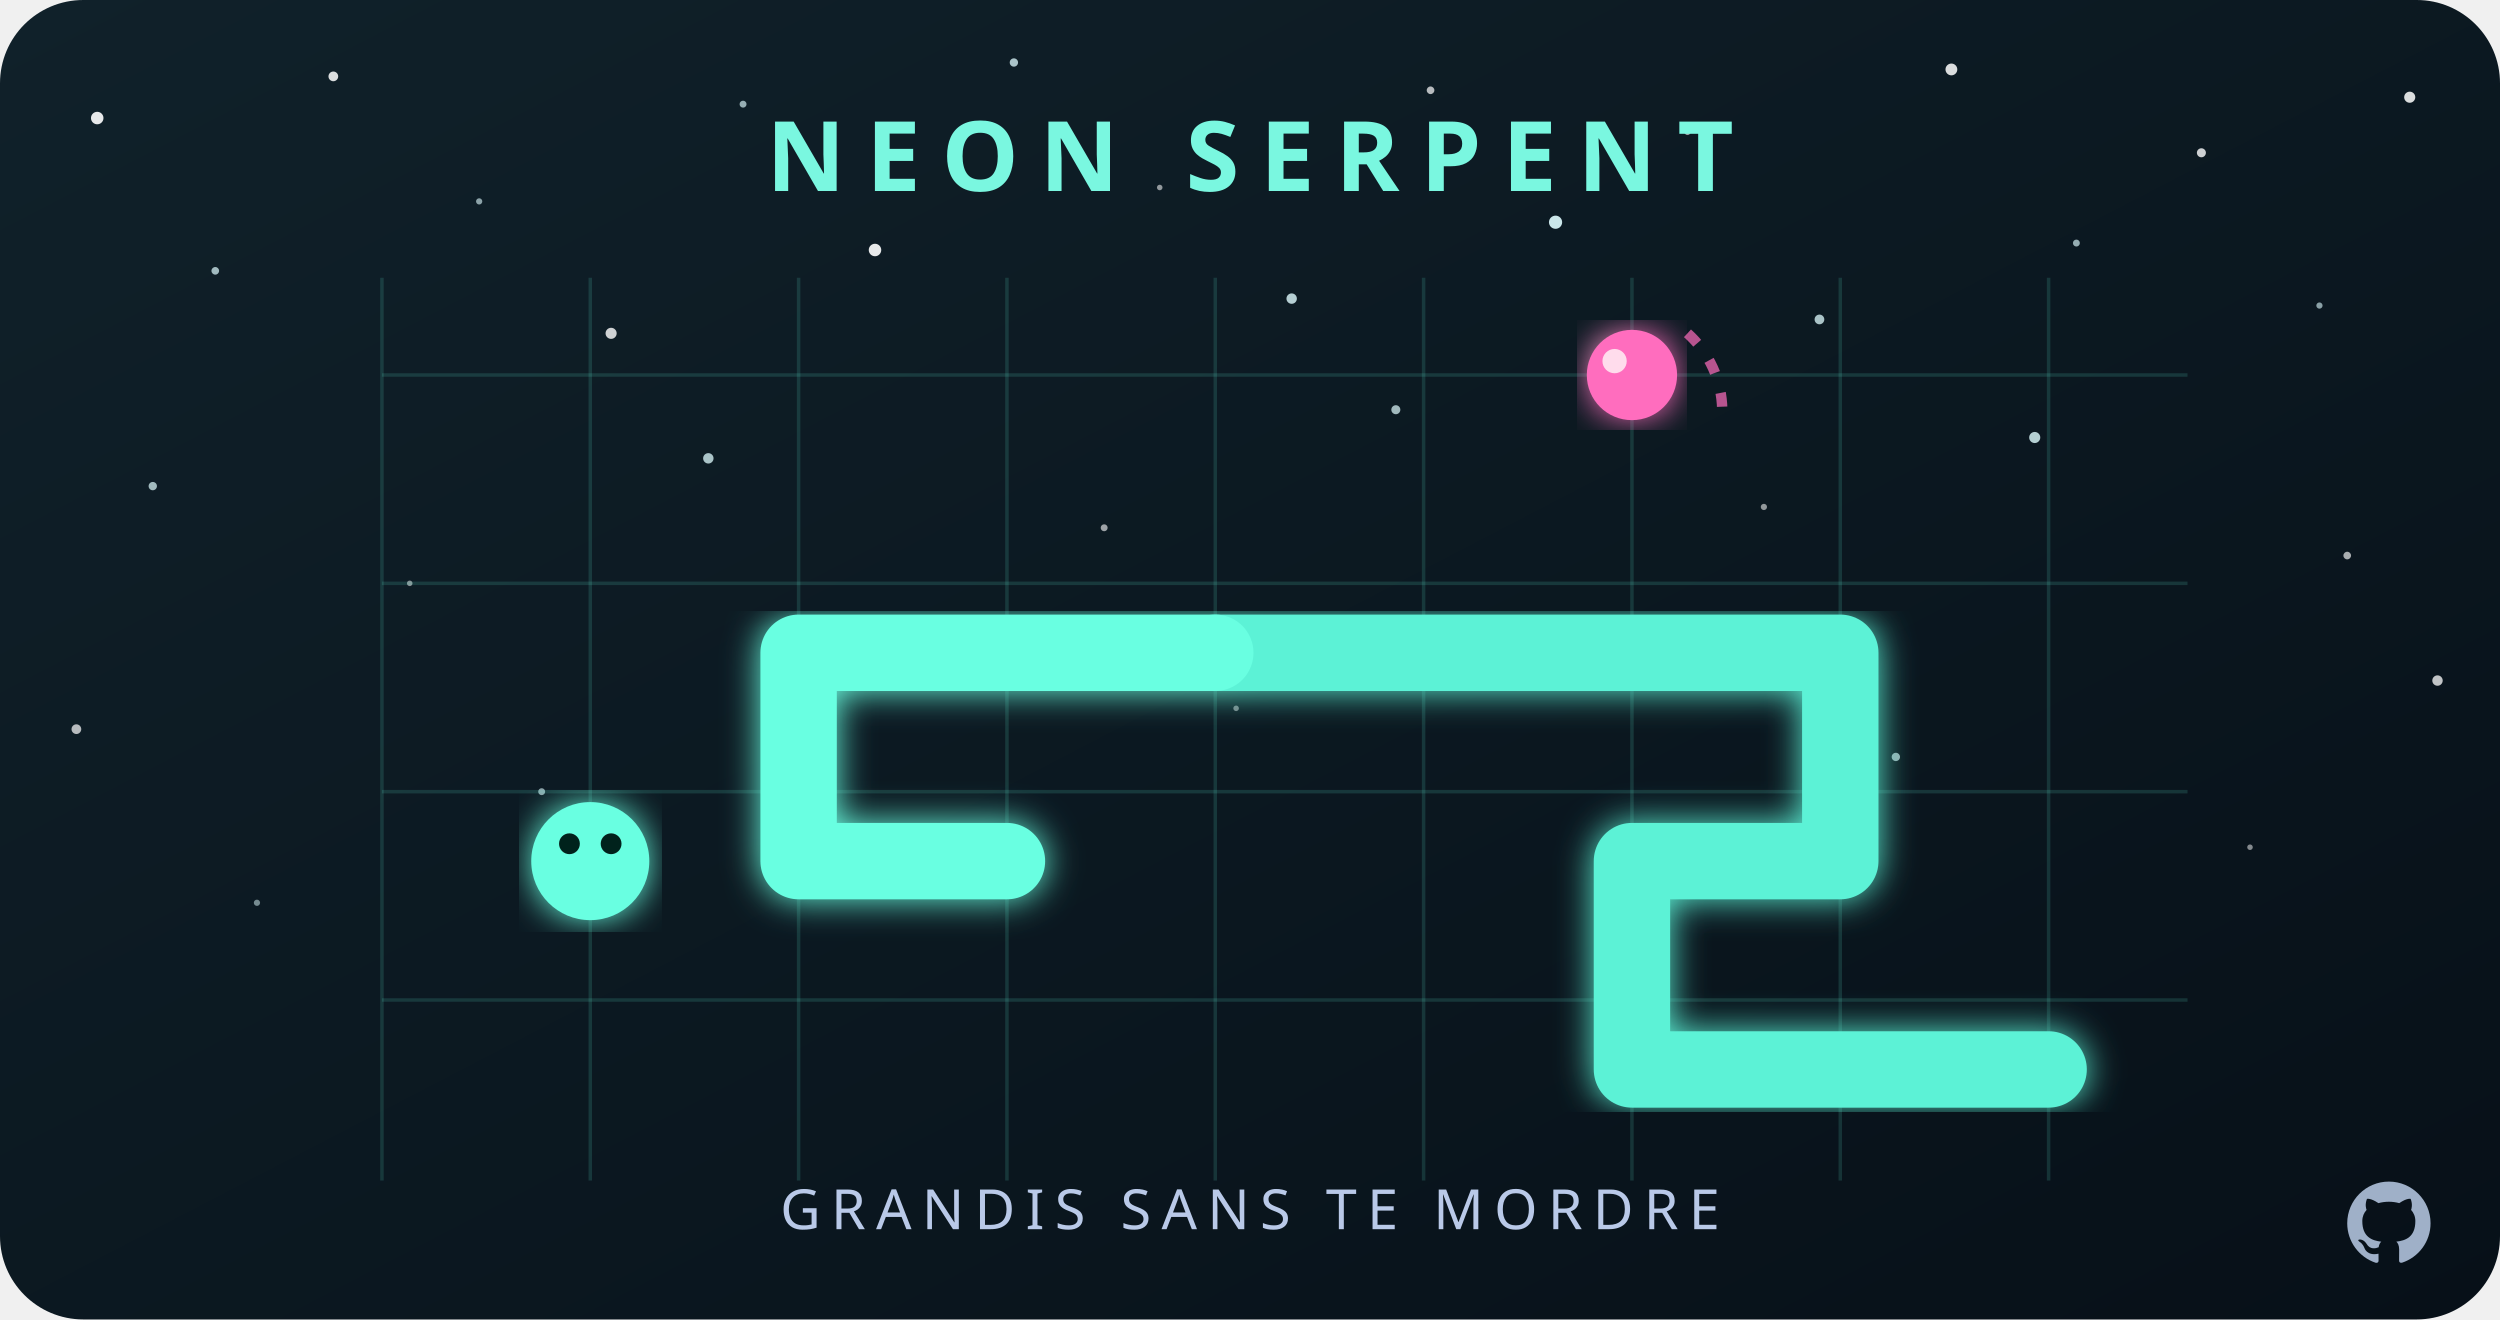
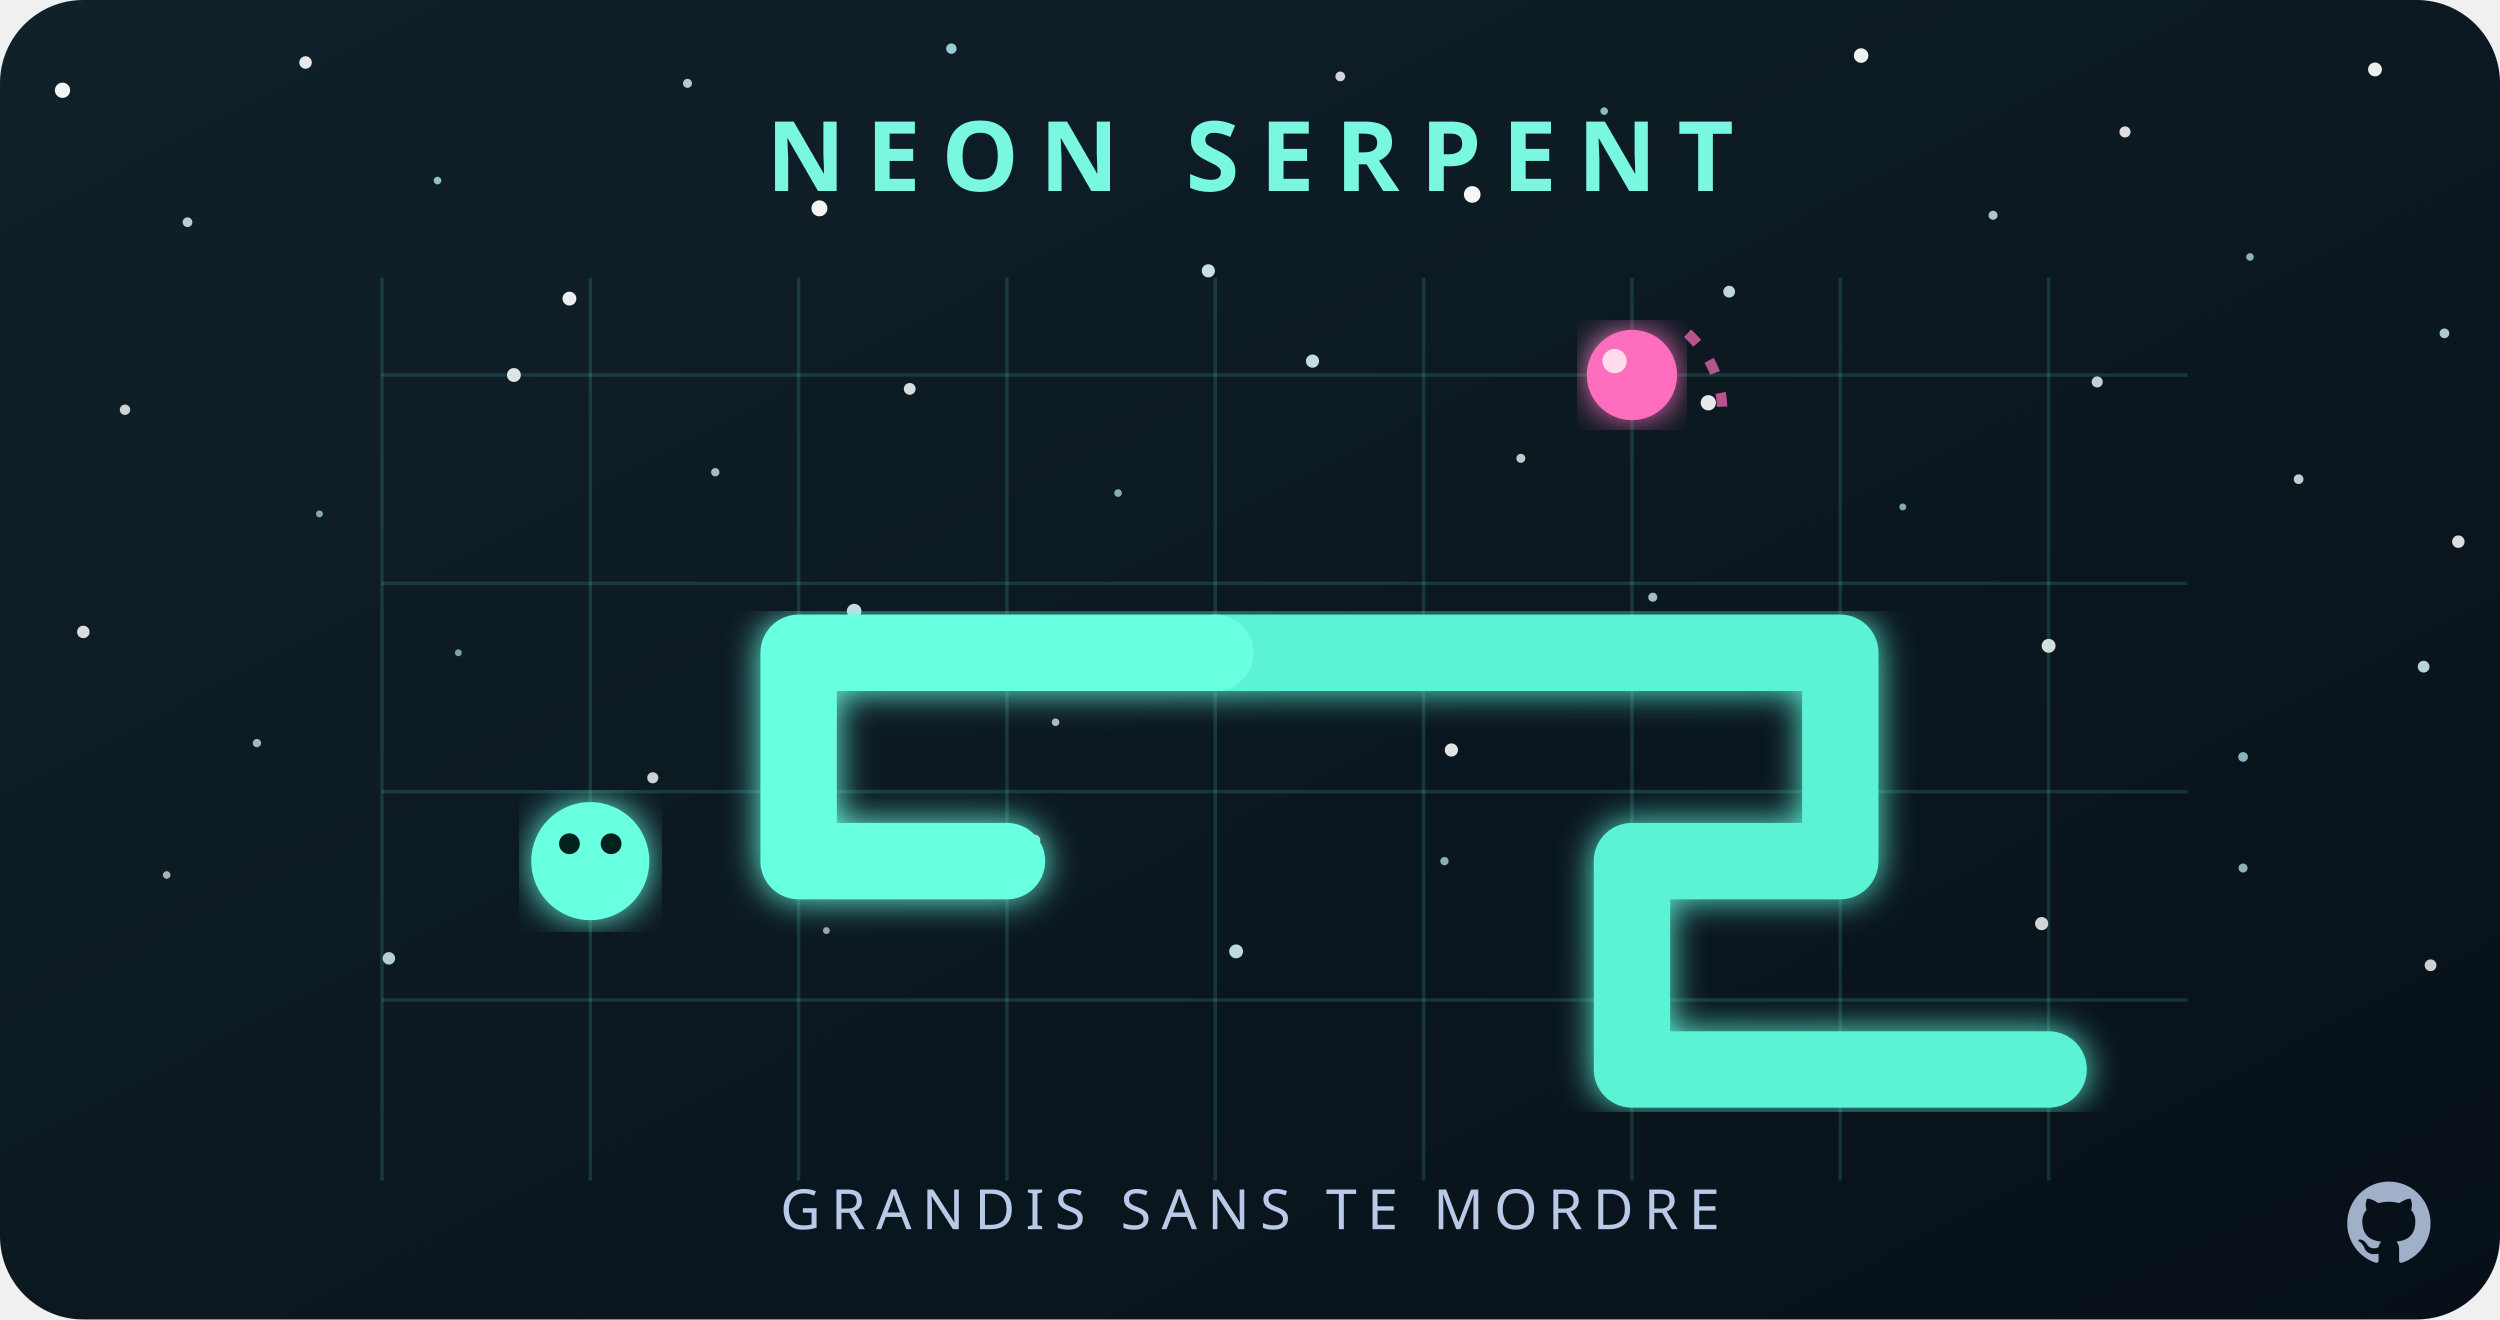
<svg xmlns="http://www.w3.org/2000/svg" viewBox="0 0 720 380" role="img" aria-labelledby="title desc">
  <defs>
    <linearGradient id="bg" y2="1">
      <stop stop-color="#10212a" />
      <stop offset="1" stop-color="#071018" />
    </linearGradient>
    <filter id="g">
      <feGaussianBlur stdDeviation="5" result="b" />
      <feMerge>
        <feMergeNode in="b" />
        <feMergeNode in="SourceGraphic" />
      </feMerge>
    </filter>
  </defs>
  <rect width="720" height="380" rx="24" fill="url(#bg)" />
  <g class="stars" aria-hidden="true">
-     <circle cx="28" cy="34" r="1.8" fill="#ffffff" opacity="0.9" />
-     <circle cx="62" cy="78" r="1.1" fill="#dffcff" opacity="0.7" />
-     <circle cx="96" cy="22" r="1.4" fill="#ffffff" opacity="0.85" />
-     <circle cx="138" cy="58" r="0.9" fill="#dffcff" opacity="0.6" />
-     <circle cx="176" cy="96" r="1.6" fill="#ffffff" opacity="0.8" />
-     <circle cx="214" cy="30" r="1.0" fill="#dffcff" opacity="0.65" />
-     <circle cx="252" cy="72" r="1.8" fill="#ffffff" opacity="0.9" />
-     <circle cx="292" cy="18" r="1.2" fill="#dffcff" opacity="0.75" />
-     <circle cx="334" cy="54" r="0.8" fill="#ffffff" opacity="0.55" />
-     <circle cx="372" cy="86" r="1.5" fill="#dffcff" opacity="0.8" />
-     <circle cx="412" cy="26" r="1.1" fill="#ffffff" opacity="0.7" />
-     <circle cx="448" cy="64" r="1.9" fill="#dffcff" opacity="0.9" />
-     <circle cx="486" cy="38" r="0.9" fill="#ffffff" opacity="0.6" />
-     <circle cx="524" cy="92" r="1.4" fill="#dffcff" opacity="0.75" />
-     <circle cx="562" cy="20" r="1.7" fill="#ffffff" opacity="0.85" />
-     <circle cx="598" cy="70" r="1.0" fill="#dffcff" opacity="0.65" />
-     <circle cx="634" cy="44" r="1.3" fill="#ffffff" opacity="0.8" />
-     <circle cx="668" cy="88" r="0.9" fill="#dffcff" opacity="0.6" />
-     <circle cx="694" cy="28" r="1.6" fill="#ffffff" opacity="0.85" />
-     <circle cx="44" cy="140" r="1.2" fill="#dffcff" opacity="0.7" />
-     <circle cx="118" cy="168" r="0.8" fill="#ffffff" opacity="0.5" />
-     <circle cx="204" cy="132" r="1.5" fill="#dffcff" opacity="0.75" />
-     <circle cx="318" cy="152" r="1.0" fill="#ffffff" opacity="0.6" />
-     <circle cx="402" cy="118" r="1.3" fill="#dffcff" opacity="0.7" />
-     <circle cx="508" cy="146" r="0.9" fill="#ffffff" opacity="0.55" />
-     <circle cx="586" cy="126" r="1.6" fill="#dffcff" opacity="0.8" />
-     <circle cx="676" cy="160" r="1.1" fill="#ffffff" opacity="0.65" />
-     <circle cx="22" cy="210" r="1.4" fill="#ffffff" opacity="0.7" />
-     <circle cx="156" cy="228" r="1.0" fill="#dffcff" opacity="0.6" />
-     <circle cx="356" cy="204" r="0.8" fill="#ffffff" opacity="0.45" />
-     <circle cx="546" cy="218" r="1.2" fill="#dffcff" opacity="0.65" />
-     <circle cx="702" cy="196" r="1.5" fill="#ffffff" opacity="0.75" />
-     <circle cx="74" cy="260" r="0.9" fill="#dffcff" opacity="0.5" />
-     <circle cx="268" cy="248" r="1.3" fill="#ffffff" opacity="0.6" />
-     <circle cx="468" cy="262" r="1.1" fill="#dffcff" opacity="0.55" />
-     <circle cx="648" cy="244" r="0.8" fill="#ffffff" opacity="0.5" />
+     <circle cx="18" cy="26" r="2.2" fill="#ffffff" opacity="0.95" />
+     <circle cx="54" cy="64" r="1.4" fill="#dffcff" opacity="0.8" />
+     <circle cx="88" cy="18" r="1.8" fill="#ffffff" opacity="0.9" />
+     <circle cx="126" cy="52" r="1.1" fill="#bff6ff" opacity="0.75" />
+     <circle cx="164" cy="86" r="2.0" fill="#ffffff" opacity="0.92" />
+     <circle cx="198" cy="24" r="1.3" fill="#dffcff" opacity="0.78" />
+     <circle cx="236" cy="60" r="2.3" fill="#ffffff" opacity="0.95" />
+     <circle cx="274" cy="14" r="1.5" fill="#bff6ff" opacity="0.8" />
+     <circle cx="312" cy="46" r="1.0" fill="#ffffff" opacity="0.7" />
+     <circle cx="348" cy="78" r="1.9" fill="#dffcff" opacity="0.88" />
+     <circle cx="386" cy="22" r="1.4" fill="#ffffff" opacity="0.82" />
+     <circle cx="424" cy="56" r="2.4" fill="#ffffff" opacity="0.96" />
+     <circle cx="462" cy="32" r="1.1" fill="#bff6ff" opacity="0.72" />
+     <circle cx="498" cy="84" r="1.7" fill="#dffcff" opacity="0.84" />
+     <circle cx="536" cy="16" r="2.1" fill="#ffffff" opacity="0.93" />
+     <circle cx="574" cy="62" r="1.3" fill="#dffcff" opacity="0.76" />
+     <circle cx="612" cy="38" r="1.6" fill="#ffffff" opacity="0.86" />
+     <circle cx="648" cy="74" r="1.1" fill="#bff6ff" opacity="0.7" />
+     <circle cx="684" cy="20" r="2.0" fill="#ffffff" opacity="0.92" />
+     <circle cx="704" cy="96" r="1.4" fill="#dffcff" opacity="0.78" />
+     <circle cx="36" cy="118" r="1.5" fill="#ffffff" opacity="0.8" />
+     <circle cx="92" cy="148" r="1.0" fill="#bff6ff" opacity="0.65" />
+     <circle cx="148" cy="108" r="2.0" fill="#ffffff" opacity="0.88" />
+     <circle cx="206" cy="136" r="1.2" fill="#dffcff" opacity="0.72" />
+     <circle cx="262" cy="112" r="1.7" fill="#ffffff" opacity="0.84" />
+     <circle cx="322" cy="142" r="1.1" fill="#bff6ff" opacity="0.68" />
+     <circle cx="378" cy="104" r="1.9" fill="#dffcff" opacity="0.86" />
+     <circle cx="438" cy="132" r="1.3" fill="#ffffff" opacity="0.76" />
+     <circle cx="492" cy="116" r="2.2" fill="#ffffff" opacity="0.9" />
+     <circle cx="548" cy="146" r="1.0" fill="#bff6ff" opacity="0.66" />
+     <circle cx="604" cy="110" r="1.6" fill="#dffcff" opacity="0.82" />
+     <circle cx="662" cy="138" r="1.4" fill="#ffffff" opacity="0.78" />
+     <circle cx="708" cy="156" r="1.8" fill="#ffffff" opacity="0.85" />
+     <circle cx="24" cy="182" r="1.8" fill="#ffffff" opacity="0.84" />
+     <circle cx="74" cy="214" r="1.2" fill="#dffcff" opacity="0.7" />
+     <circle cx="132" cy="188" r="1.0" fill="#bff6ff" opacity="0.62" />
+     <circle cx="188" cy="224" r="1.6" fill="#ffffff" opacity="0.8" />
+     <circle cx="246" cy="176" r="2.1" fill="#dffcff" opacity="0.86" />
+     <circle cx="304" cy="208" r="1.1" fill="#ffffff" opacity="0.68" />
+     <circle cx="360" cy="184" r="1.5" fill="#bff6ff" opacity="0.74" />
+     <circle cx="418" cy="216" r="1.9" fill="#ffffff" opacity="0.88" />
+     <circle cx="476" cy="172" r="1.3" fill="#dffcff" opacity="0.72" />
+     <circle cx="534" cy="202" r="1.0" fill="#ffffff" opacity="0.64" />
+     <circle cx="590" cy="186" r="2.0" fill="#ffffff" opacity="0.85" />
+     <circle cx="646" cy="218" r="1.4" fill="#bff6ff" opacity="0.7" />
+     <circle cx="698" cy="192" r="1.7" fill="#dffcff" opacity="0.82" />
+     <circle cx="48" cy="252" r="1.1" fill="#ffffff" opacity="0.66" />
+     <circle cx="112" cy="276" r="1.8" fill="#dffcff" opacity="0.8" />
+     <circle cx="176" cy="246" r="1.3" fill="#bff6ff" opacity="0.7" />
+     <circle cx="238" cy="268" r="1.0" fill="#ffffff" opacity="0.6" />
+     <circle cx="298" cy="242" r="1.6" fill="#ffffff" opacity="0.78" />
+     <circle cx="356" cy="274" r="2.0" fill="#dffcff" opacity="0.84" />
+     <circle cx="416" cy="248" r="1.2" fill="#bff6ff" opacity="0.68" />
+     <circle cx="474" cy="272" r="1.5" fill="#ffffff" opacity="0.76" />
+     <circle cx="532" cy="240" r="1.1" fill="#dffcff" opacity="0.64" />
+     <circle cx="588" cy="266" r="1.9" fill="#ffffff" opacity="0.82" />
+     <circle cx="646" cy="250" r="1.3" fill="#bff6ff" opacity="0.7" />
+     <circle cx="700" cy="278" r="1.7" fill="#ffffff" opacity="0.8" />
  </g>
  <text x="360" y="55" text-anchor="middle" fill="#7af7e0" font-family="system-ui" font-weight="800" font-size="28" letter-spacing="6">NEON SERPENT</text>
  <g stroke="#69ffe1" stroke-opacity=".14" stroke-width="1">
    <path d="M110 80v260M170 80v260M230 80v260M290 80v260M350 80v260M410 80v260M470 80v260M530 80v260M590 80v260" />
    <path d="M110 108h520M110 168h520M110 228h520M110 288h520" />
  </g>
  <g filter="url(#g)" stroke-linecap="round" fill="none" stroke-linejoin="round">
    <path d="M590 308h-120v-60h60v-60h-180" stroke="#5cf2d6" stroke-width="22" />
    <path d="M350 188h-120v60h60" stroke="#69ffe1" stroke-width="22" />
  </g>
  <g filter="url(#g)">
    <circle cx="170" cy="248" r="17" fill="#69ffe1" />
    <circle cx="164" cy="243" r="3" fill="#06231d" />
    <circle cx="176" cy="243" r="3" fill="#06231d" />
  </g>
  <g filter="url(#g)">
    <circle cx="470" cy="108" r="13" fill="#ff6dbe" />
    <circle cx="465" cy="104" r="3.5" fill="#ffdcec" />
  </g>
  <path d="M486 96a30 30 0 0 1 10 22" fill="none" stroke="#ff6dbe" stroke-width="3" opacity=".7" stroke-dasharray="4 6" />
  <text x="360" y="354" text-anchor="middle" fill="#b9c9e8" font-family="system-ui" font-size="16" letter-spacing="3">GRANDIS SANS TE MORDRE</text>
  <a href="https://github.com/kewinMarchand/neon-serpent" target="_blank" rel="noopener noreferrer" aria-label="Code source de neon-serpent sur GitHub">
    <g transform="translate(676,340)">
      <path d="M12 .297c-6.63 0-12 5.373-12 12 0 5.303 3.438 9.8 8.205 11.385.6.113.82-.258.82-.577 0-.285-.01-1.04-.015-2.04-3.338.724-4.042-1.61-4.042-1.61C4.422 18.07 3.633 17.7 3.633 17.7c-1.087-.744.084-.729.084-.729 1.205.084 1.838 1.236 1.838 1.236 1.07 1.835 2.809 1.305 3.495.998.108-.776.417-1.305.76-1.605-2.665-.3-5.466-1.332-5.466-5.93 0-1.31.465-2.38 1.235-3.22-.135-.303-.54-1.523.105-3.176 0 0 1.005-.322 3.3 1.23.96-.267 1.98-.399 3-.405 1.02.006 2.04.138 3 .405 2.28-1.552 3.285-1.23 3.285-1.23.645 1.653.24 2.873.12 3.176.765.84 1.23 1.91 1.23 3.22 0 4.61-2.805 5.625-5.475 5.92.42.36.81 1.096.81 2.22 0 1.606-.015 2.896-.015 3.286 0 .315.21.69.825.57C20.565 22.092 24 17.592 24 12.297c0-6.627-5.373-12-12-12" fill="#9fb0c8" />
    </g>
  </a>
</svg>
